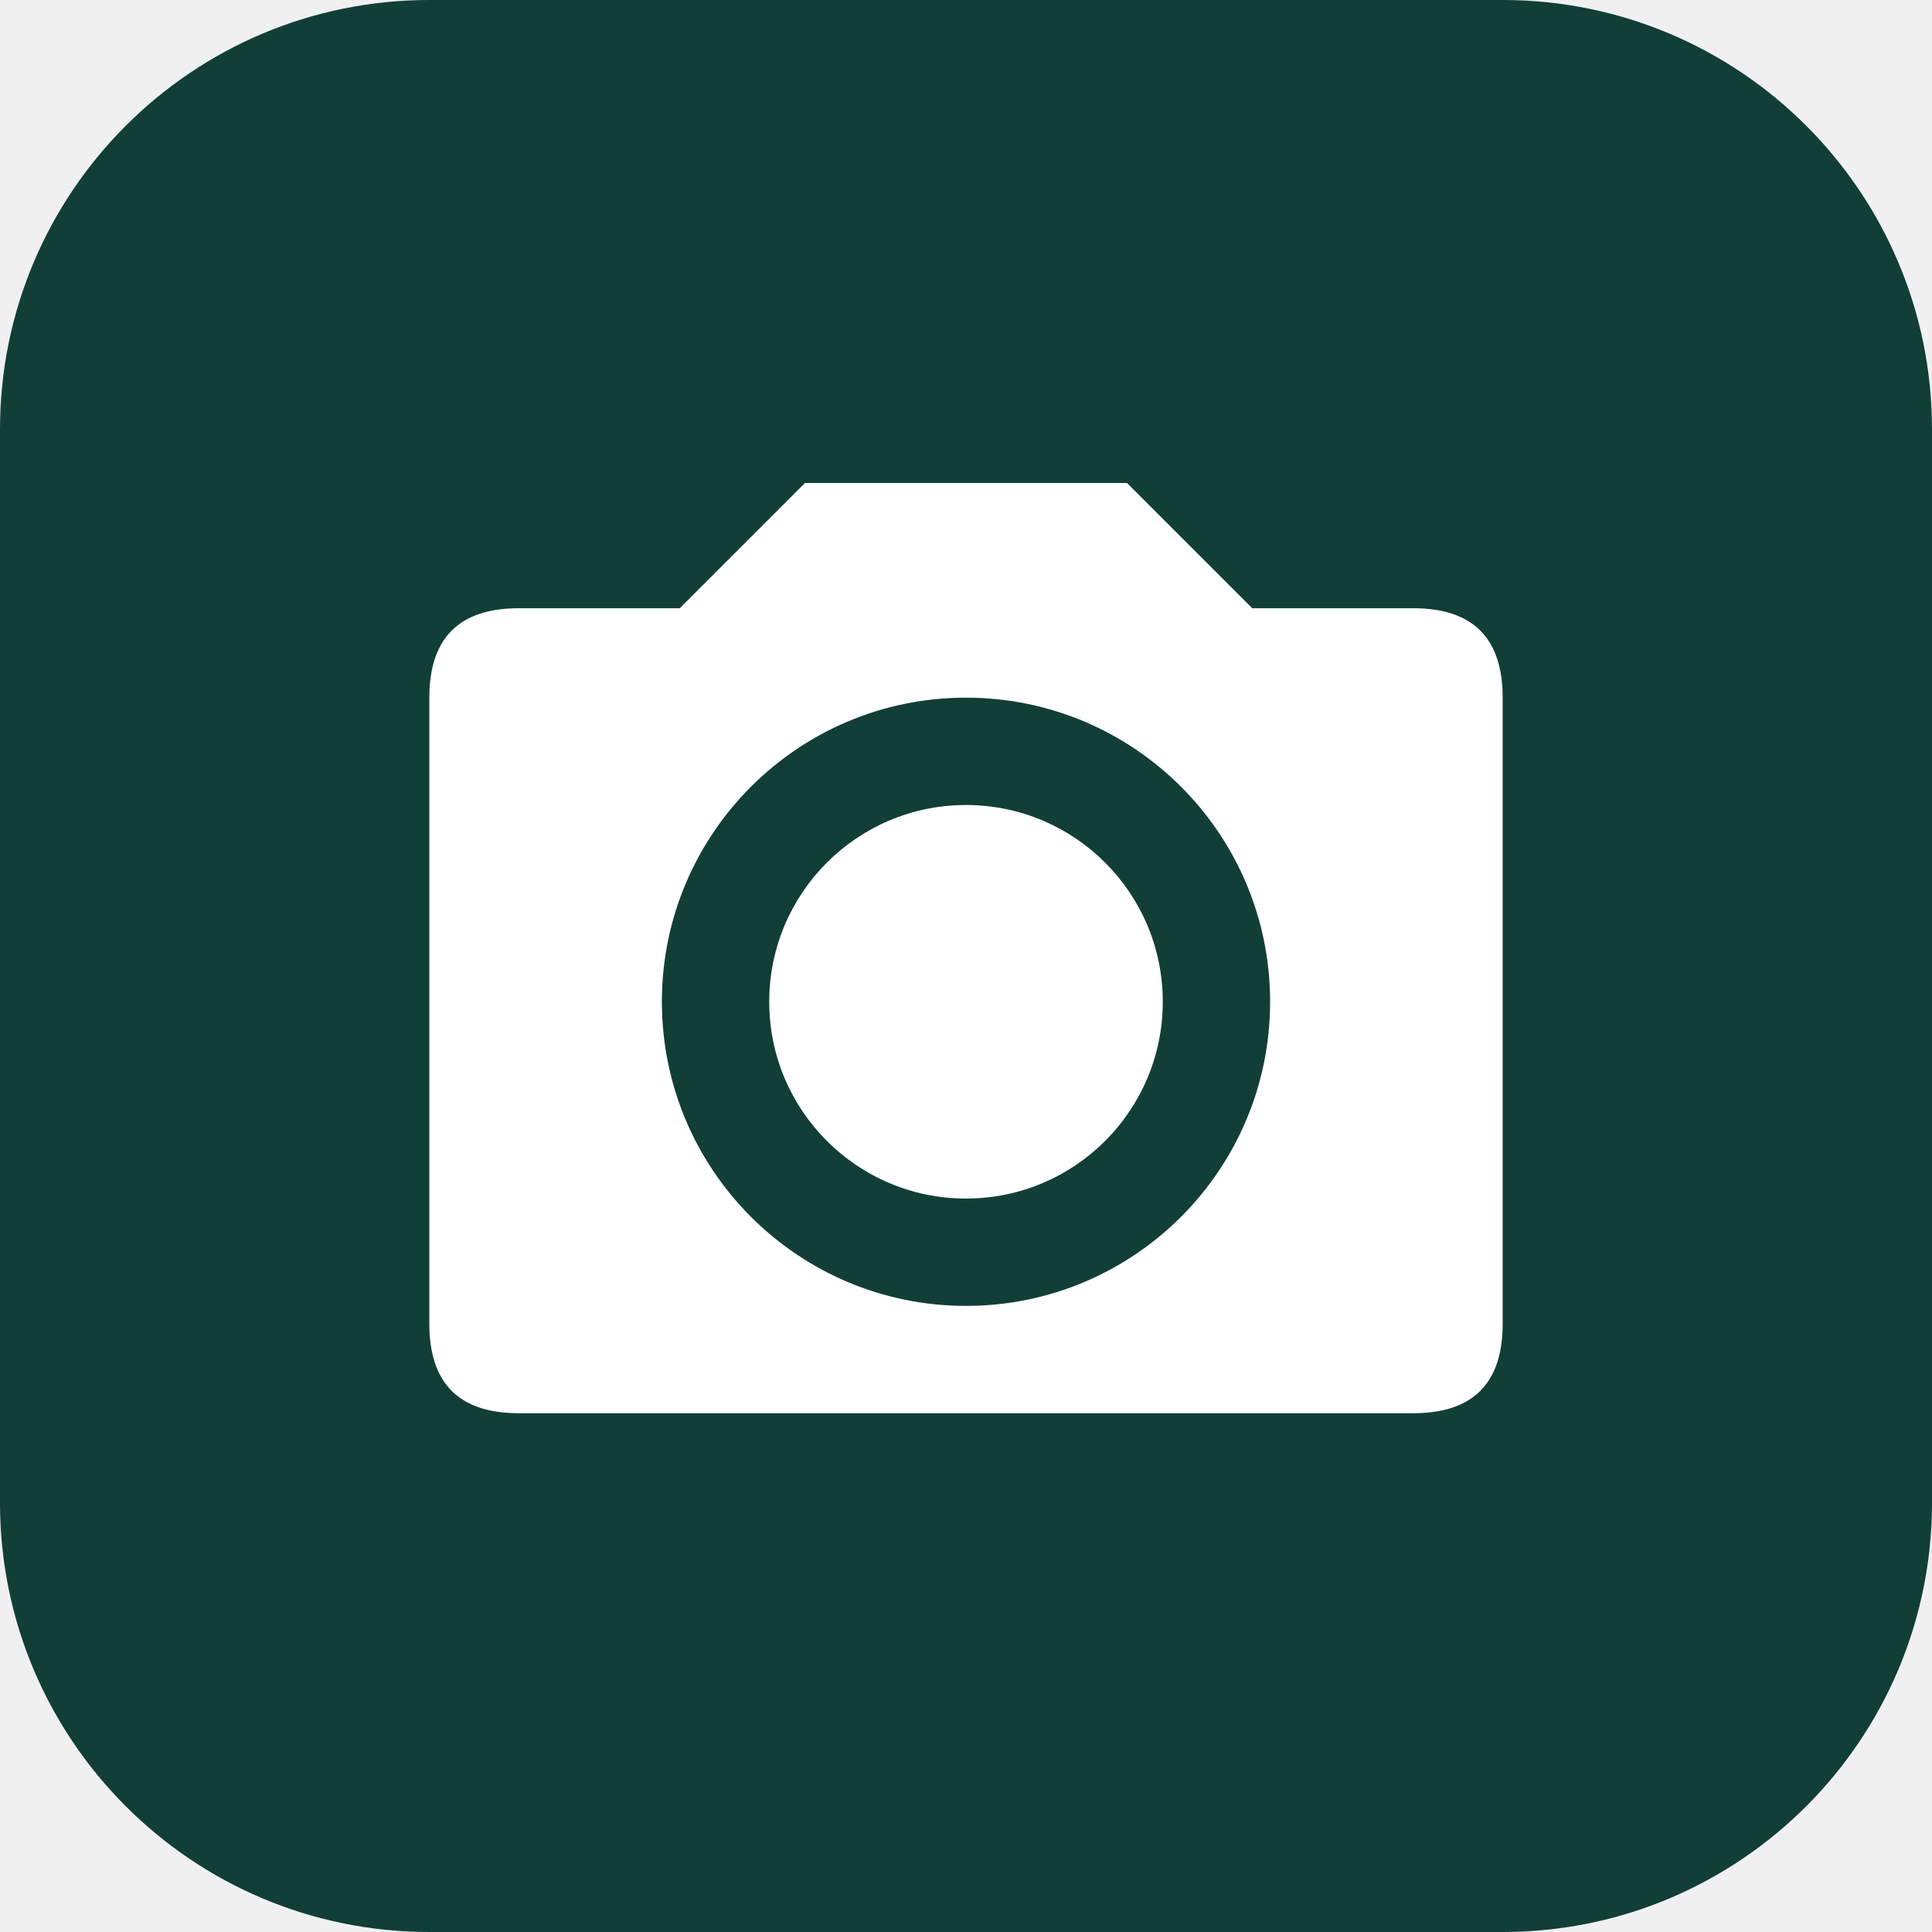
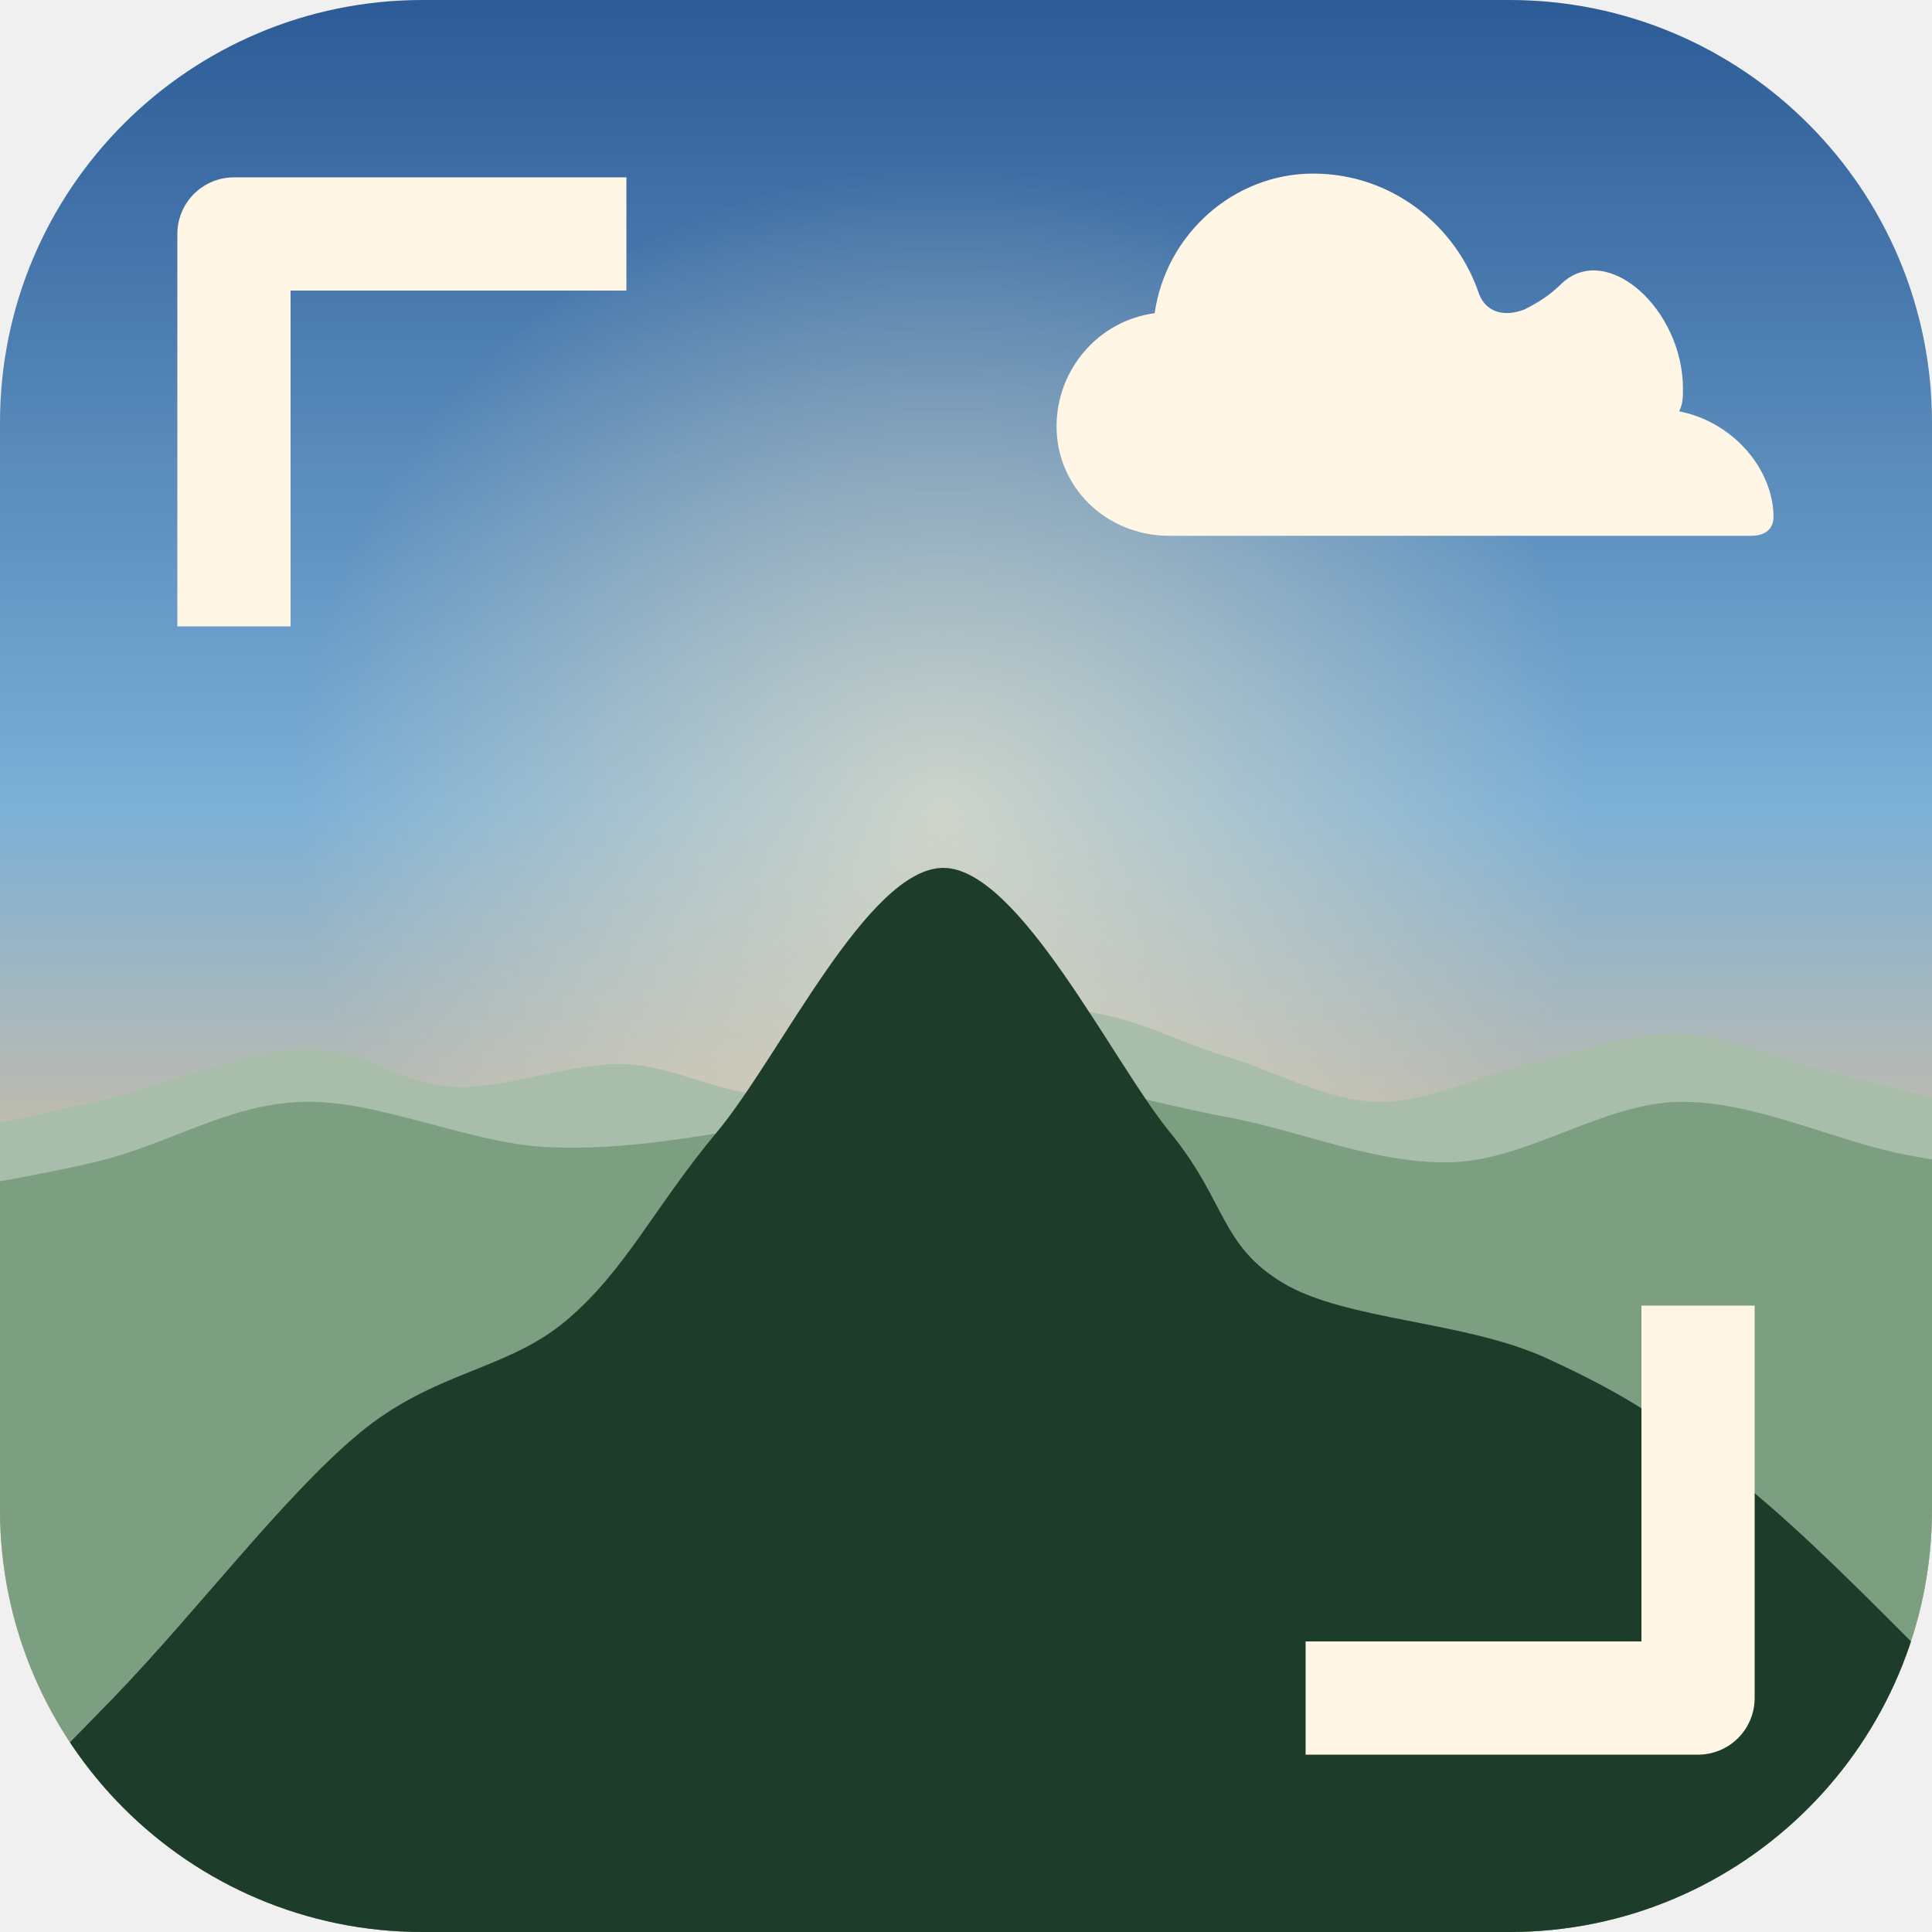
- <svg xmlns="http://www.w3.org/2000/svg" viewBox="0 0 108 108">
-   <rect width="108" height="108" rx="24" fill="#123E38" />
-   <path fill="#fff" d="M38 34 45 27H63L70 34H79Q84 34 84 39V74Q84 79 79 79H29Q24 79 24 74V39Q24 34 29 34Z" />
-   <path fill="#123E38" d="M54 39A17 17 0 1 0 54 73A17 17 0 1 0 54 39" />
-   <path fill="#fff" d="M54 45A11 11 0 1 0 54 67A11 11 0 1 0 54 45" />
+ <svg xmlns="http://www.w3.org/2000/svg" viewBox="0 0 512 512" width="512" height="512" role="img" aria-label="PhotoSim icon: green mountains under a sunset sky with a cream cloud, framed by thick cream viewfinder brackets">
+   <defs>
+     <linearGradient id="sky" x1="0" y1="0" x2="0" y2="1">
+       <stop offset="0" stop-color="#2B5A96" />
+       <stop offset="0.42" stop-color="#7CB0D7" />
+       <stop offset="0.72" stop-color="#F8C58C" />
+       <stop offset="1" stop-color="#FFDCA8" />
+     </linearGradient>
+     <radialGradient id="glow" cx="0.5" cy="0.5" r="0.5">
+       <stop offset="0" stop-color="#FFEAC2" stop-opacity="0.62" />
+       <stop offset="1" stop-color="#FFEAC2" stop-opacity="0" />
+     </radialGradient>
+     <clipPath id="mask">
+       <rect width="512" height="512" rx="112" ry="112" />
+     </clipPath>
+   </defs>
+   <g clip-path="url(#mask)">
+     <rect width="512" height="512" fill="url(#sky)" />
+     <circle cx="250" cy="215" r="170" fill="url(#glow)" />
+     <path fill="#A9BEAA" d="M -40 306 C -29.2 303.7 5.0 296.7 25 292 C 45.0 287.3 64.2 278.7 80 278 C 95.8 277.3 105.8 287.3 120 288 C 134.2 288.7 150.8 281.7 165 282 C 179.2 282.3 191.7 290.7 205 290 C 218.3 289.3 231.7 281.7 245 278 C 258.3 274.3 271.7 267.7 285 268 C 298.3 268.3 311.7 276.0 325 280 C 338.3 284.0 351.7 291.7 365 292 C 378.3 292.3 391.7 285.0 405 282 C 418.3 279.0 431.7 273.7 445 274 C 458.3 274.3 471.7 280.7 485 284 C 498.3 287.3 512.5 291.3 525 294 C 537.5 296.7 554.2 299.0 560 300 L 560 540 L -40 540 Z" />
+     <path fill="#7C9F82" d="M -40 320 C -29.2 318.0 5.0 312.7 25 308 C 45.0 303.3 60.0 292.7 80 292 C 100.0 291.3 124.2 303.0 145 304 C 165.8 305.0 185.0 301.0 205 298 C 225.0 295.0 245.0 286.3 265 286 C 285.0 285.7 305.0 292.3 325 296 C 345.0 299.7 365.0 308.7 385 308 C 405.0 307.3 425.0 292.3 445 292 C 465.0 291.7 485.8 302.3 505 306 C 524.2 309.7 550.8 312.7 560 314 L 560 540 L -40 540 Z" />
+     <path fill="#1D3D2A" d="M -40 520 C -28.3 508.3 7.5 473.3 30 450 C 52.5 426.7 75 396.7 95 380 C 115 363.3 134.2 363.3 150 350 C 165.8 336.7 173.3 320 190 300 C 206.7 280 230 230 250 230 C 270 230 295 281.7 310 300 C 325 318.3 323.3 330 340 340 C 356.7 350 388.3 350 410 360 C 431.7 370 445 378.3 470 400 C 495 421.7 545 475 560 490 L 560 540 L -40 540 Z" />
+     <path fill="#FFF6E6" d="M 310 142 C 293 142 280 129 280 113 C 280 98 291 85 306 83 C 309 62 327 46 348 46 C 369 46 386 60 392 78 C 394 83 399 84 404 82 C 408 80 411 78 414 75 C 426 64 446 82 446 103 C 446 105 446 107 445 109 C 460 112 470 125 470 137 C 470 140 468 142 464 142 Z" />
+     <path d="M 62 166 V 62 H 166" fill="none" stroke="#FFF6E6" stroke-width="30" stroke-linejoin="round" stroke-linecap="butt" />
+     <path d="M 450 346 V 450 H 346" fill="none" stroke="#FFF6E6" stroke-width="30" stroke-linejoin="round" stroke-linecap="butt" />
+   </g>
</svg>
